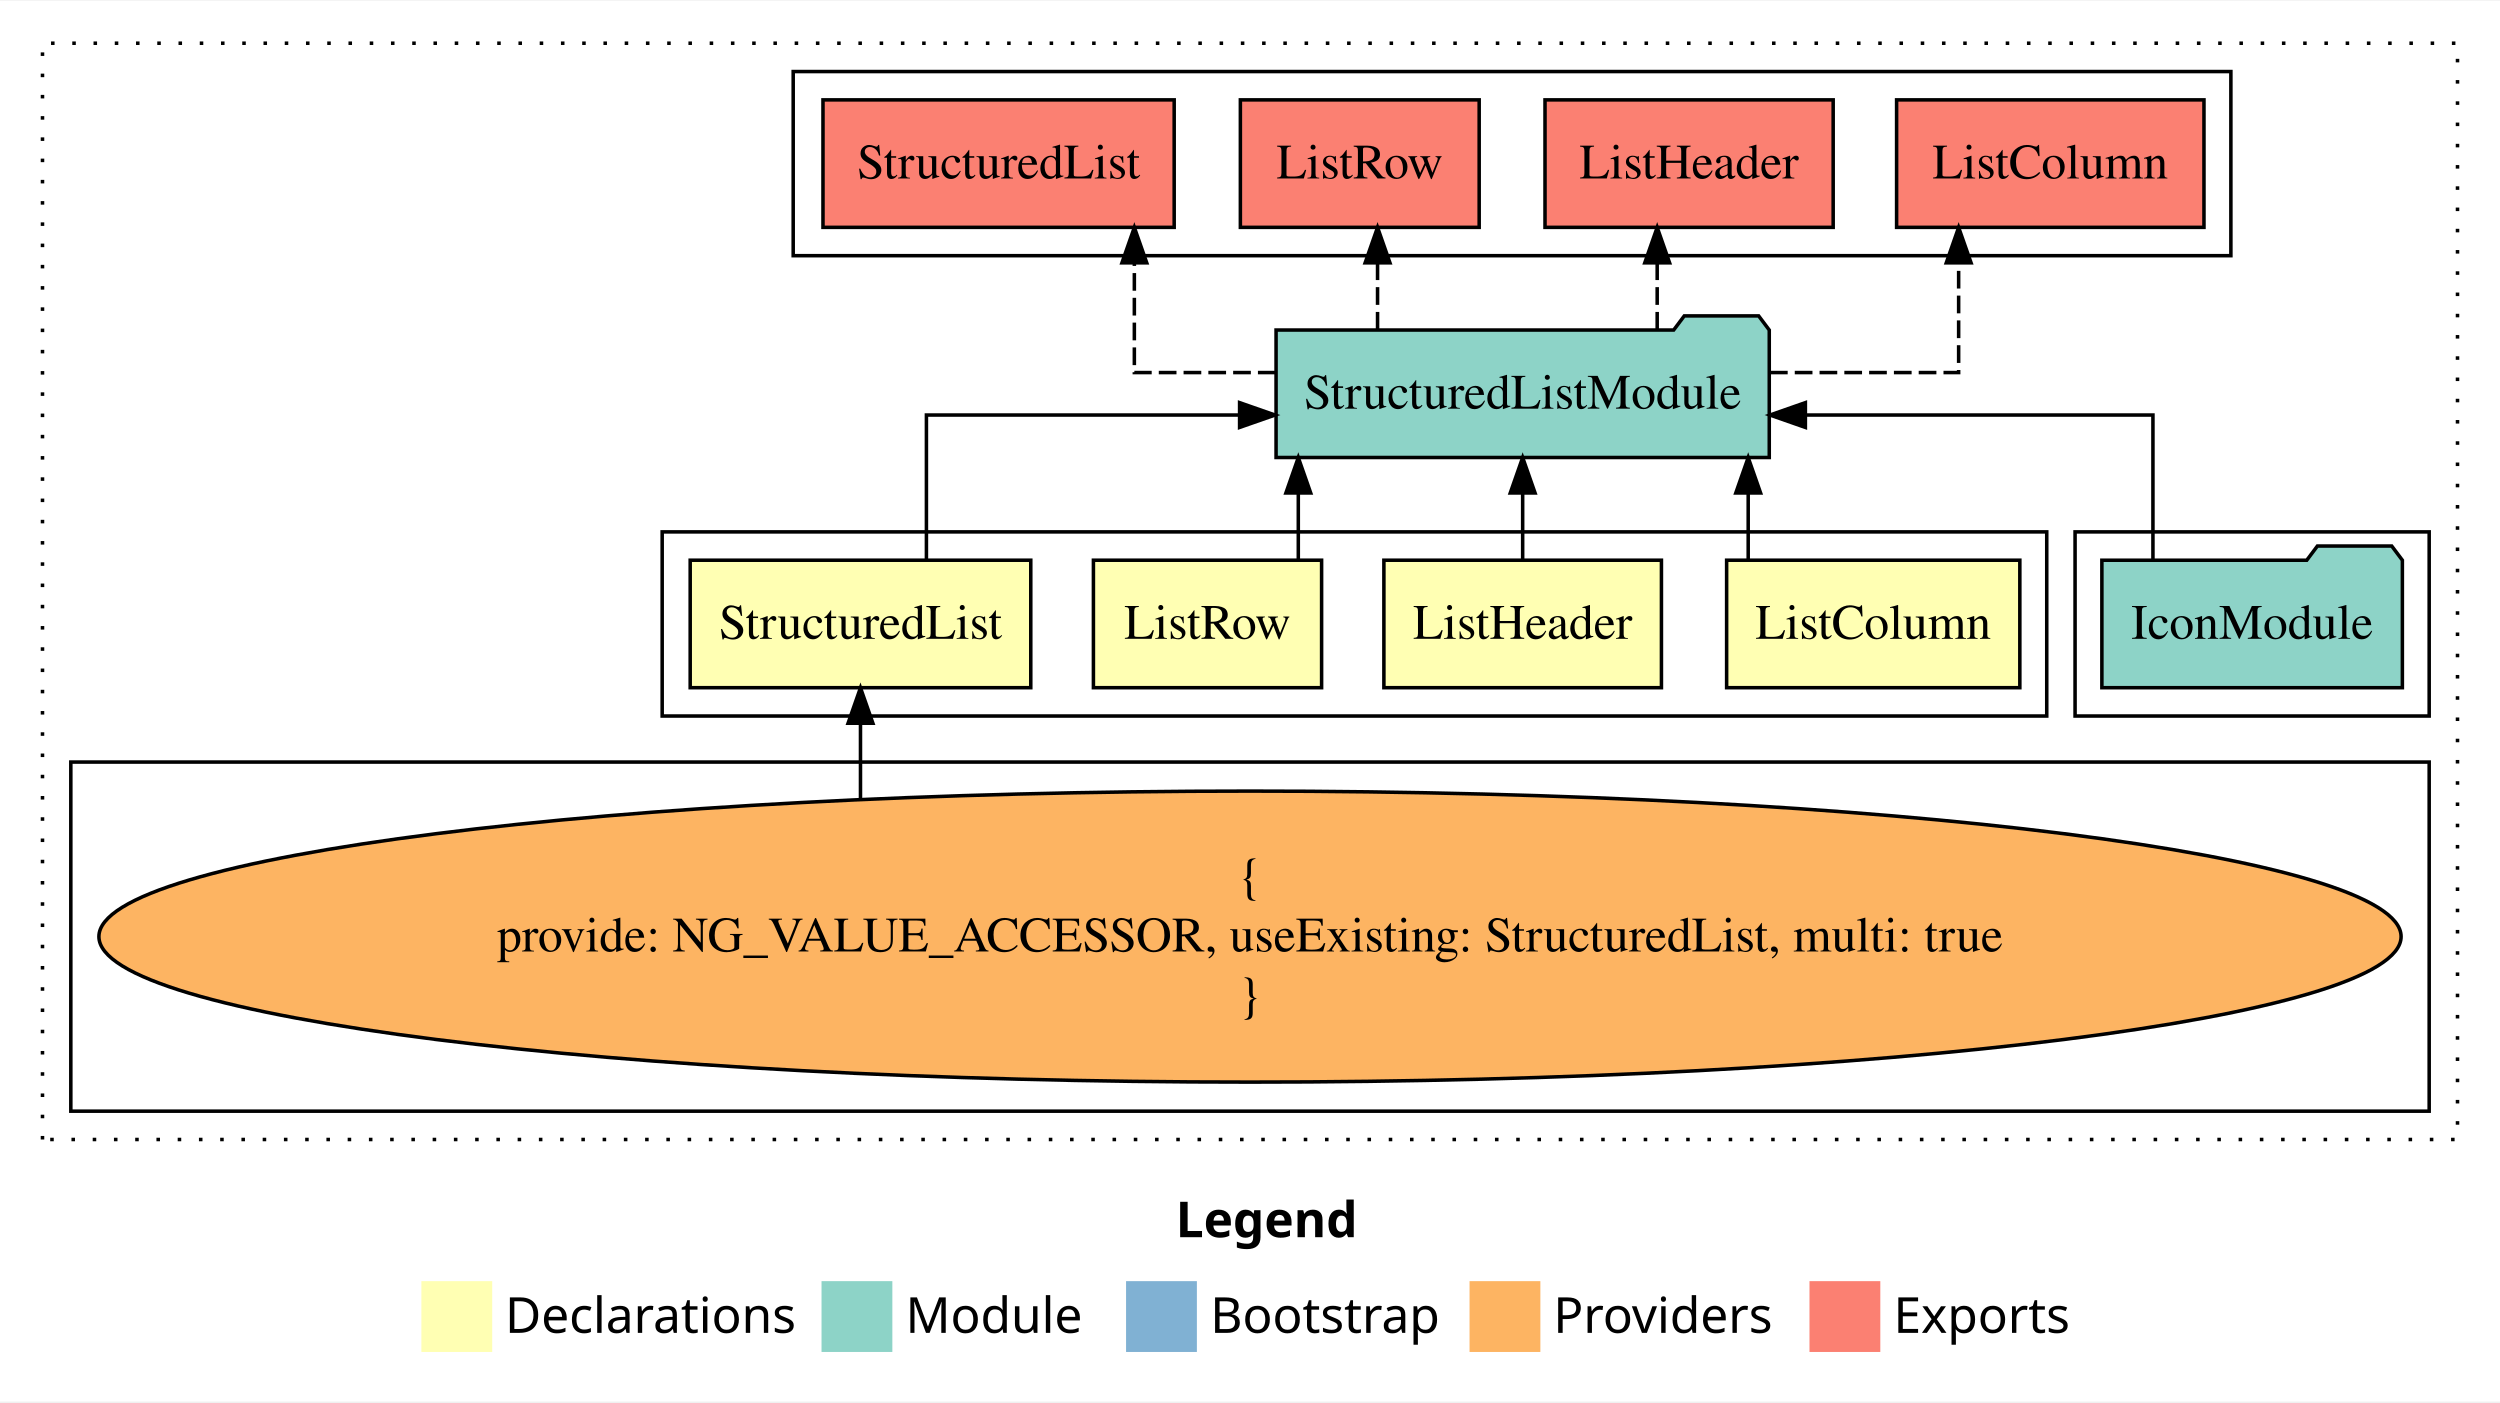
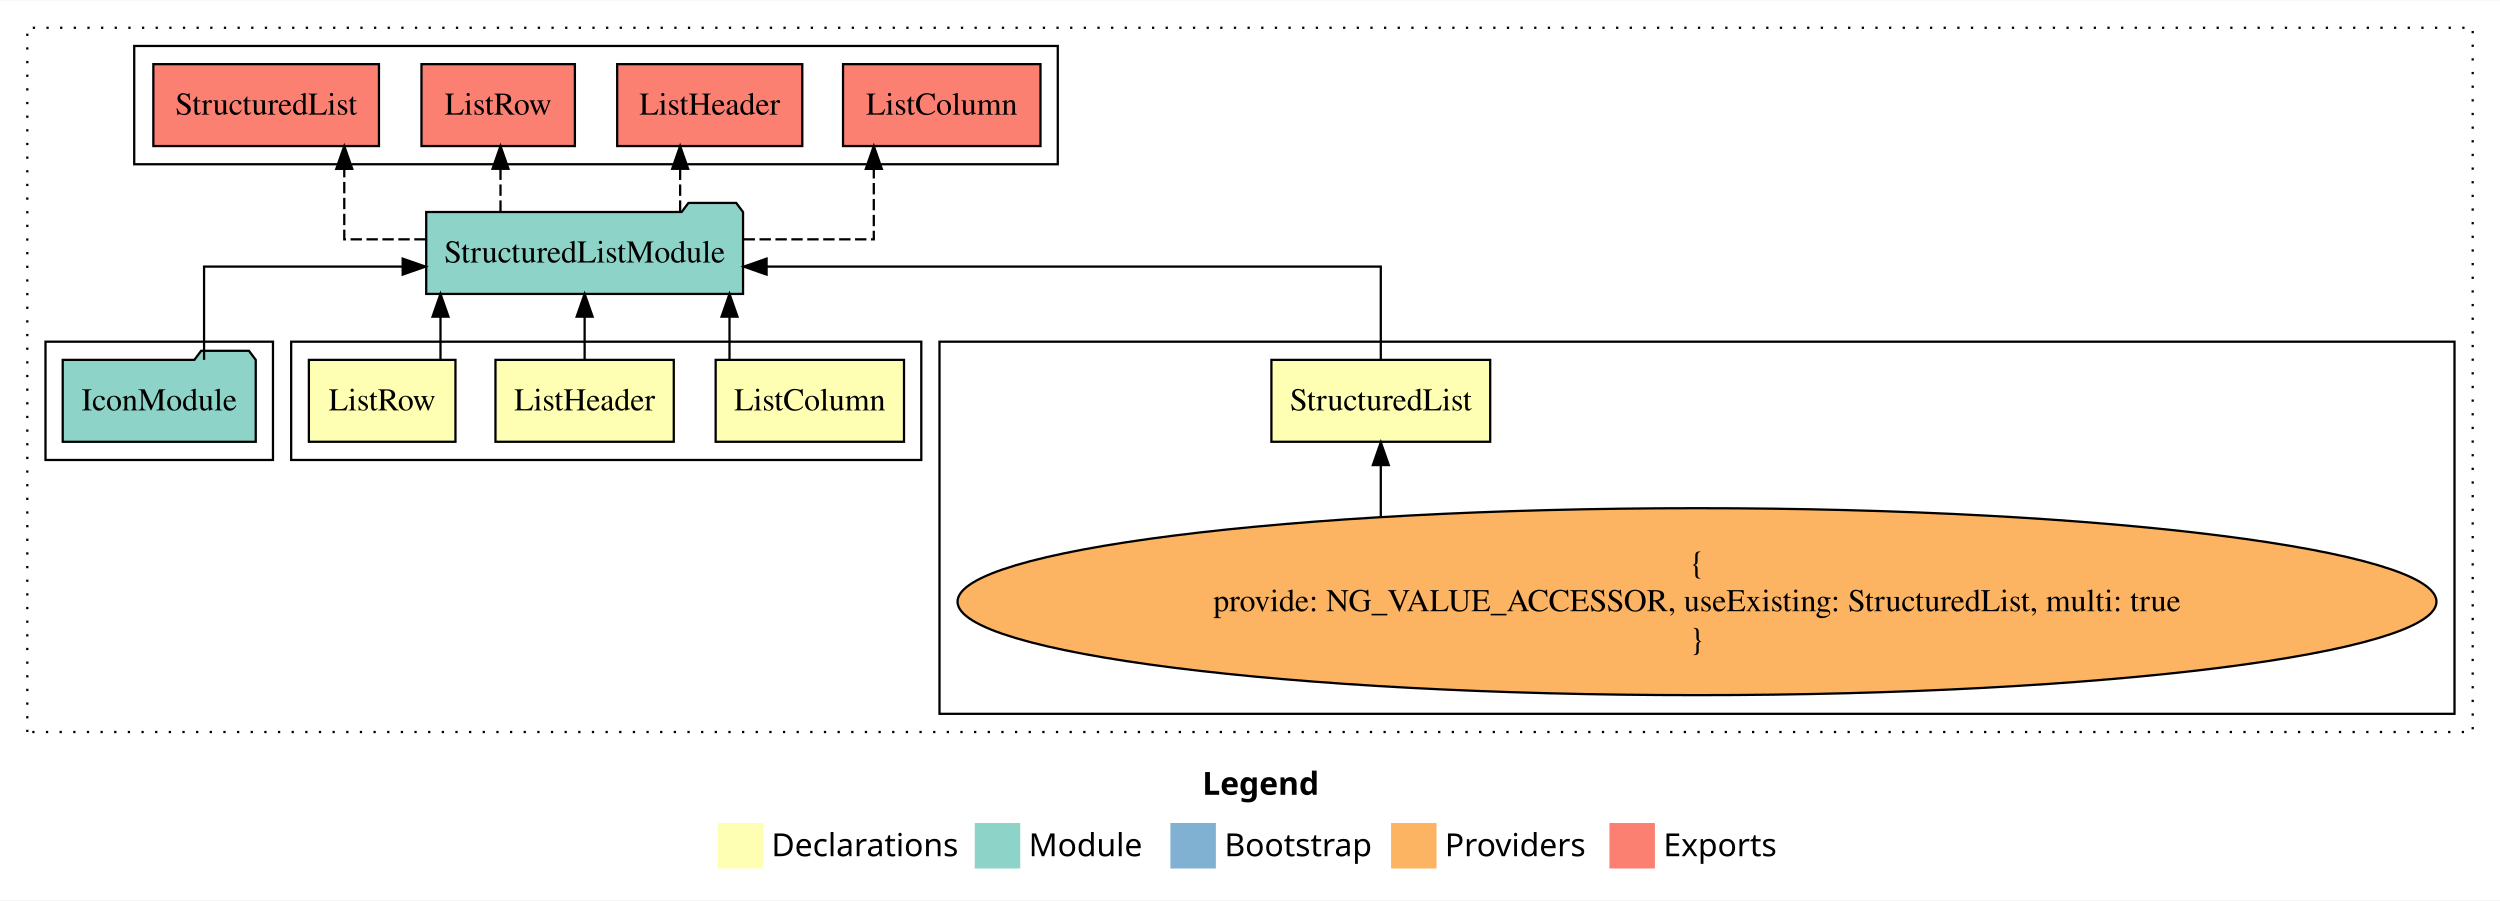
- <svg xmlns="http://www.w3.org/2000/svg" width="706pt" height="396pt" viewBox="0.00 0.00 706.00 395.59">
+ <svg xmlns="http://www.w3.org/2000/svg" width="1099pt" height="396pt" viewBox="0.00 0.00 1099.00 395.59">
  <g id="graph0" class="graph" transform="scale(1 1) rotate(0) translate(4 391.59)">
-     <polygon fill="white" stroke="transparent" points="-4,4 -4,-391.59 702,-391.59 702,4 -4,4" />
-     <text text-anchor="start" x="328.01" y="-42.4" font-family="Times-12" font-weight="bold" font-size="14.00">Legend</text>
-     <polygon fill="#ffffb3" stroke="transparent" points="115,-10 115,-30 135,-30 135,-10 115,-10" />
-     <text text-anchor="start" x="138.63" y="-15.4" font-family="Times-12" font-size="14.00">  Declarations</text>
-     <polygon fill="#8dd3c7" stroke="transparent" points="228,-10 228,-30 248,-30 248,-10 228,-10" />
-     <text text-anchor="start" x="251.73" y="-15.4" font-family="Times-12" font-size="14.00">  Module</text>
-     <polygon fill="#80b1d3" stroke="transparent" points="314,-10 314,-30 334,-30 334,-10 314,-10" />
-     <text text-anchor="start" x="337.78" y="-15.4" font-family="Times-12" font-size="14.00">  Bootstrap</text>
-     <polygon fill="#fdb462" stroke="transparent" points="411,-10 411,-30 431,-30 431,-10 411,-10" />
-     <text text-anchor="start" x="434.67" y="-15.4" font-family="Times-12" font-size="14.00">  Providers</text>
-     <polygon fill="#fb8072" stroke="transparent" points="507,-10 507,-30 527,-30 527,-10 507,-10" />
-     <text text-anchor="start" x="530.73" y="-15.4" font-family="Times-12" font-size="14.00">  Exports</text>
+     <polygon fill="white" stroke="transparent" points="-4,4 -4,-391.59 1095,-391.59 1095,4 -4,4" />
+     <text text-anchor="start" x="524.51" y="-42.4" font-family="Times-12" font-weight="bold" font-size="14.00">Legend</text>
+     <polygon fill="#ffffb3" stroke="transparent" points="311.5,-10 311.5,-30 331.5,-30 331.5,-10 311.5,-10" />
+     <text text-anchor="start" x="335.13" y="-15.4" font-family="Times-12" font-size="14.00">  Declarations</text>
+     <polygon fill="#8dd3c7" stroke="transparent" points="424.5,-10 424.5,-30 444.5,-30 444.5,-10 424.5,-10" />
+     <text text-anchor="start" x="448.23" y="-15.4" font-family="Times-12" font-size="14.00">  Module</text>
+     <polygon fill="#80b1d3" stroke="transparent" points="510.5,-10 510.5,-30 530.5,-30 530.5,-10 510.5,-10" />
+     <text text-anchor="start" x="534.28" y="-15.4" font-family="Times-12" font-size="14.00">  Bootstrap</text>
+     <polygon fill="#fdb462" stroke="transparent" points="607.5,-10 607.5,-30 627.5,-30 627.5,-10 607.5,-10" />
+     <text text-anchor="start" x="631.17" y="-15.4" font-family="Times-12" font-size="14.00">  Providers</text>
+     <polygon fill="#fb8072" stroke="transparent" points="703.5,-10 703.5,-30 723.5,-30 723.5,-10 703.5,-10" />
+     <text text-anchor="start" x="727.23" y="-15.4" font-family="Times-12" font-size="14.00">  Exports</text>
    <g id="clust1" class="cluster">
-       <polygon fill="none" stroke="black" stroke-dasharray="1,5" points="8,-70 8,-379.59 690,-379.59 690,-70 8,-70" />
+       <polygon fill="none" stroke="black" stroke-dasharray="1,5" points="8,-70 8,-379.59 1083,-379.59 1083,-70 8,-70" />
+     </g>
+     <g id="clust6" class="cluster">
+       <polygon fill="none" stroke="black" points="409,-78 409,-241.59 1075,-241.59 1075,-78 409,-78" />
+     </g>
+     <g id="clust2" class="cluster">
+       <polygon fill="none" stroke="black" points="124,-189.59 124,-241.59 401,-241.59 401,-189.59 124,-189.59" />
    </g>
    <g id="clust7" class="cluster">
-       <polygon fill="none" stroke="black" points="582,-189.59 582,-241.59 682,-241.59 682,-189.59 582,-189.59" />
-     </g>
-     <g id="clust2" class="cluster">
-       <polygon fill="none" stroke="black" points="183,-189.59 183,-241.59 574,-241.59 574,-189.59 183,-189.59" />
+       <polygon fill="none" stroke="black" points="16,-189.59 16,-241.59 116,-241.59 116,-189.59 16,-189.59" />
    </g>
    <g id="clust8" class="cluster">
-       <polygon fill="none" stroke="black" points="220,-319.59 220,-371.59 626,-371.59 626,-319.59 220,-319.59" />
-     </g>
-     <g id="clust6" class="cluster">
-       <polygon fill="none" stroke="black" points="16,-78 16,-176.59 682,-176.59 682,-78 16,-78" />
+       <polygon fill="none" stroke="black" points="55,-319.59 55,-371.59 461,-371.59 461,-319.59 55,-319.59" />
    </g>
    <g id="node1" class="node">
-       <polygon fill="#ffffb3" stroke="black" points="566.4,-233.59 483.6,-233.59 483.6,-197.59 566.4,-197.59 566.4,-233.59" />
-       <text text-anchor="middle" x="525" y="-211.39" font-family="Times,serif" font-size="14.00">ListColumn</text>
+       <polygon fill="#ffffb3" stroke="black" points="393.4,-233.59 310.6,-233.59 310.6,-197.59 393.4,-197.59 393.4,-233.59" />
+       <text text-anchor="middle" x="352" y="-211.39" font-family="Times,serif" font-size="14.00">ListColumn</text>
    </g>
    <g id="node5" class="node">
-       <polygon fill="#8dd3c7" stroke="black" points="495.64,-298.59 492.64,-302.59 471.64,-302.59 468.64,-298.59 356.36,-298.59 356.36,-262.59 495.64,-262.59 495.64,-298.59" />
-       <text text-anchor="middle" x="426" y="-276.39" font-family="Times,serif" font-size="14.00">StructuredListModule</text>
+       <polygon fill="#8dd3c7" stroke="black" points="322.64,-298.59 319.64,-302.59 298.64,-302.59 295.64,-298.59 183.36,-298.59 183.36,-262.59 322.64,-262.59 322.64,-298.59" />
+       <text text-anchor="middle" x="253" y="-276.39" font-family="Times,serif" font-size="14.00">StructuredListModule</text>
    </g>
    <g id="edge1" class="edge">
-       <path fill="none" stroke="black" d="M489.69,-233.7C489.69,-233.7 489.69,-252.58 489.69,-252.58" />
-       <polygon fill="black" stroke="black" points="486.19,-252.58 489.69,-262.58 493.19,-252.58 486.19,-252.58" />
+       <path fill="none" stroke="black" d="M316.69,-233.7C316.69,-233.7 316.69,-252.58 316.69,-252.58" />
+       <polygon fill="black" stroke="black" points="313.19,-252.58 316.69,-262.58 320.19,-252.58 313.19,-252.58" />
    </g>
    <g id="node2" class="node">
-       <polygon fill="#ffffb3" stroke="black" points="465.19,-233.59 386.81,-233.59 386.81,-197.59 465.19,-197.59 465.19,-233.59" />
-       <text text-anchor="middle" x="426" y="-211.39" font-family="Times,serif" font-size="14.00">ListHeader</text>
+       <polygon fill="#ffffb3" stroke="black" points="292.19,-233.59 213.81,-233.59 213.81,-197.59 292.19,-197.59 292.19,-233.59" />
+       <text text-anchor="middle" x="253" y="-211.39" font-family="Times,serif" font-size="14.00">ListHeader</text>
    </g>
    <g id="edge2" class="edge">
-       <path fill="none" stroke="black" d="M426,-233.7C426,-233.7 426,-252.58 426,-252.58" />
-       <polygon fill="black" stroke="black" points="422.5,-252.58 426,-262.58 429.5,-252.58 422.5,-252.58" />
+       <path fill="none" stroke="black" d="M253,-233.7C253,-233.7 253,-252.58 253,-252.58" />
+       <polygon fill="black" stroke="black" points="249.5,-252.58 253,-262.58 256.5,-252.58 249.5,-252.58" />
    </g>
    <g id="node3" class="node">
-       <polygon fill="#ffffb3" stroke="black" points="369.22,-233.59 304.78,-233.59 304.78,-197.59 369.22,-197.59 369.22,-233.59" />
-       <text text-anchor="middle" x="337" y="-211.39" font-family="Times,serif" font-size="14.00">ListRow</text>
+       <polygon fill="#ffffb3" stroke="black" points="196.22,-233.59 131.78,-233.59 131.78,-197.59 196.22,-197.59 196.22,-233.59" />
+       <text text-anchor="middle" x="164" y="-211.39" font-family="Times,serif" font-size="14.00">ListRow</text>
    </g>
    <g id="edge3" class="edge">
-       <path fill="none" stroke="black" d="M362.64,-233.7C362.64,-233.7 362.64,-252.58 362.64,-252.58" />
-       <polygon fill="black" stroke="black" points="359.14,-252.58 362.64,-262.58 366.14,-252.58 359.14,-252.58" />
+       <path fill="none" stroke="black" d="M189.64,-233.7C189.64,-233.7 189.64,-252.58 189.64,-252.58" />
+       <polygon fill="black" stroke="black" points="186.14,-252.58 189.64,-262.58 193.14,-252.58 186.14,-252.58" />
    </g>
    <g id="node4" class="node">
-       <polygon fill="#ffffb3" stroke="black" points="287.09,-233.59 190.91,-233.59 190.91,-197.59 287.09,-197.59 287.09,-233.59" />
-       <text text-anchor="middle" x="239" y="-211.39" font-family="Times,serif" font-size="14.00">StructuredList</text>
+       <polygon fill="#ffffb3" stroke="black" points="651.09,-233.59 554.91,-233.59 554.91,-197.59 651.09,-197.59 651.09,-233.59" />
+       <text text-anchor="middle" x="603" y="-211.39" font-family="Times,serif" font-size="14.00">StructuredList</text>
    </g>
    <g id="edge4" class="edge">
-       <path fill="none" stroke="black" d="M257.62,-233.61C257.62,-250.96 257.62,-274.59 257.62,-274.59 257.62,-274.59 346.06,-274.59 346.06,-274.59" />
-       <polygon fill="black" stroke="black" points="346.06,-278.09 356.06,-274.59 346.06,-271.09 346.06,-278.09" />
+       <path fill="none" stroke="black" d="M603,-233.61C603,-250.96 603,-274.59 603,-274.59 603,-274.59 332.99,-274.59 332.99,-274.59" />
+       <polygon fill="black" stroke="black" points="332.99,-271.09 322.99,-274.59 332.99,-278.09 332.99,-271.09" />
    </g>
    <g id="node8" class="node">
-       <polygon fill="#fb8072" stroke="black" points="618.4,-363.59 531.6,-363.59 531.6,-327.59 618.4,-327.59 618.4,-363.59" />
-       <text text-anchor="middle" x="575" y="-341.39" font-family="Times,serif" font-size="14.00">ListColumn </text>
+       <polygon fill="#fb8072" stroke="black" points="453.4,-363.59 366.6,-363.59 366.6,-327.59 453.4,-327.59 453.4,-363.59" />
+       <text text-anchor="middle" x="410" y="-341.39" font-family="Times,serif" font-size="14.00">ListColumn </text>
    </g>
    <g id="edge7" class="edge">
-       <path fill="none" stroke="black" stroke-dasharray="5,2" d="M495.84,-286.59C523.63,-286.59 549.12,-286.59 549.12,-286.59 549.12,-286.59 549.12,-317.57 549.12,-317.57" />
-       <polygon fill="black" stroke="black" points="545.63,-317.57 549.12,-327.57 552.63,-317.57 545.63,-317.57" />
+       <path fill="none" stroke="black" stroke-dasharray="5,2" d="M322.88,-286.59C352.42,-286.59 380.12,-286.59 380.12,-286.59 380.12,-286.59 380.12,-317.57 380.12,-317.57" />
+       <polygon fill="black" stroke="black" points="376.63,-317.57 380.12,-327.57 383.63,-317.57 376.63,-317.57" />
    </g>
    <g id="node9" class="node">
-       <polygon fill="#fb8072" stroke="black" points="513.69,-363.59 432.31,-363.59 432.31,-327.59 513.69,-327.59 513.69,-363.59" />
-       <text text-anchor="middle" x="473" y="-341.39" font-family="Times,serif" font-size="14.00">ListHeader </text>
+       <polygon fill="#fb8072" stroke="black" points="348.69,-363.59 267.31,-363.59 267.31,-327.59 348.69,-327.59 348.69,-363.59" />
+       <text text-anchor="middle" x="308" y="-341.39" font-family="Times,serif" font-size="14.00">ListHeader </text>
    </g>
    <g id="edge8" class="edge">
-       <path fill="none" stroke="black" stroke-dasharray="5,2" d="M463.99,-298.7C463.99,-298.7 463.99,-317.58 463.99,-317.58" />
-       <polygon fill="black" stroke="black" points="460.49,-317.58 463.99,-327.58 467.49,-317.58 460.49,-317.58" />
+       <path fill="none" stroke="black" stroke-dasharray="5,2" d="M294.99,-298.7C294.99,-298.7 294.99,-317.58 294.99,-317.58" />
+       <polygon fill="black" stroke="black" points="291.49,-317.58 294.99,-327.58 298.49,-317.58 291.49,-317.58" />
    </g>
    <g id="node10" class="node">
-       <polygon fill="#fb8072" stroke="black" points="413.72,-363.59 346.28,-363.59 346.28,-327.59 413.72,-327.59 413.72,-363.59" />
-       <text text-anchor="middle" x="380" y="-341.39" font-family="Times,serif" font-size="14.00">ListRow </text>
+       <polygon fill="#fb8072" stroke="black" points="248.72,-363.59 181.28,-363.59 181.28,-327.59 248.72,-327.59 248.72,-363.59" />
+       <text text-anchor="middle" x="215" y="-341.39" font-family="Times,serif" font-size="14.00">ListRow </text>
    </g>
    <g id="edge9" class="edge">
-       <path fill="none" stroke="black" stroke-dasharray="5,2" d="M385.02,-298.7C385.02,-298.7 385.02,-317.58 385.02,-317.58" />
-       <polygon fill="black" stroke="black" points="381.52,-317.58 385.02,-327.58 388.52,-317.58 381.52,-317.58" />
+       <path fill="none" stroke="black" stroke-dasharray="5,2" d="M216.02,-298.7C216.02,-298.7 216.02,-317.58 216.02,-317.58" />
+       <polygon fill="black" stroke="black" points="212.52,-317.58 216.02,-327.58 219.52,-317.58 212.52,-317.58" />
    </g>
    <g id="node11" class="node">
-       <polygon fill="#fb8072" stroke="black" points="327.59,-363.59 228.41,-363.59 228.41,-327.59 327.59,-327.59 327.59,-363.59" />
-       <text text-anchor="middle" x="278" y="-341.39" font-family="Times,serif" font-size="14.00">StructuredList </text>
+       <polygon fill="#fb8072" stroke="black" points="162.59,-363.59 63.41,-363.59 63.41,-327.59 162.59,-327.59 162.59,-363.59" />
+       <text text-anchor="middle" x="113" y="-341.39" font-family="Times,serif" font-size="14.00">StructuredList </text>
    </g>
    <g id="edge10" class="edge">
-       <path fill="none" stroke="black" stroke-dasharray="5,2" d="M356.24,-286.59C334.61,-286.59 316.34,-286.59 316.34,-286.59 316.34,-286.59 316.34,-317.57 316.34,-317.57" />
-       <polygon fill="black" stroke="black" points="312.84,-317.57 316.34,-327.57 319.84,-317.57 312.84,-317.57" />
+       <path fill="none" stroke="black" stroke-dasharray="5,2" d="M183.11,-286.59C163.46,-286.59 147.34,-286.59 147.34,-286.59 147.34,-286.59 147.34,-317.57 147.34,-317.57" />
+       <polygon fill="black" stroke="black" points="143.84,-317.57 147.34,-327.57 150.84,-317.57 143.84,-317.57" />
    </g>
    <g id="node6" class="node">
-       <ellipse fill="#fdb462" stroke="black" cx="349" cy="-127.3" rx="325.07" ry="41.09" />
-       <text text-anchor="middle" x="349" y="-139.9" font-family="Times,serif" font-size="14.00">{</text>
-       <text text-anchor="middle" x="349" y="-123.1" font-family="Times,serif" font-size="14.00">    provide: NG_VALUE_ACCESSOR, useExisting: StructuredList, multi: true</text>
-       <text text-anchor="middle" x="349" y="-106.3" font-family="Times,serif" font-size="14.00">}</text>
+       <ellipse fill="#fdb462" stroke="black" cx="742" cy="-127.3" rx="325.07" ry="41.09" />
+       <text text-anchor="middle" x="742" y="-139.9" font-family="Times,serif" font-size="14.00">{</text>
+       <text text-anchor="middle" x="742" y="-123.1" font-family="Times,serif" font-size="14.00">    provide: NG_VALUE_ACCESSOR, useExisting: StructuredList, multi: true</text>
+       <text text-anchor="middle" x="742" y="-106.3" font-family="Times,serif" font-size="14.00">}</text>
    </g>
    <g id="edge5" class="edge">
-       <path fill="none" stroke="black" d="M239,-166.28C239,-166.28 239,-187.56 239,-187.56" />
-       <polygon fill="black" stroke="black" points="235.5,-187.56 239,-197.56 242.5,-187.56 235.5,-187.56" />
+       <path fill="none" stroke="black" d="M603,-164.74C603,-164.74 603,-187.34 603,-187.34" />
+       <polygon fill="black" stroke="black" points="599.5,-187.34 603,-197.34 606.5,-187.34 599.5,-187.34" />
    </g>
    <g id="node7" class="node">
-       <polygon fill="#8dd3c7" stroke="black" points="674.43,-233.59 671.43,-237.59 650.43,-237.59 647.43,-233.59 589.57,-233.59 589.57,-197.59 674.43,-197.59 674.43,-233.59" />
-       <text text-anchor="middle" x="632" y="-211.39" font-family="Times,serif" font-size="14.00">IconModule</text>
+       <polygon fill="#8dd3c7" stroke="black" points="108.43,-233.59 105.43,-237.59 84.43,-237.59 81.43,-233.59 23.57,-233.59 23.57,-197.59 108.43,-197.59 108.43,-233.59" />
+       <text text-anchor="middle" x="66" y="-211.39" font-family="Times,serif" font-size="14.00">IconModule</text>
    </g>
    <g id="edge6" class="edge">
-       <path fill="none" stroke="black" d="M603.99,-233.61C603.99,-250.96 603.99,-274.59 603.99,-274.59 603.99,-274.59 505.84,-274.59 505.84,-274.59" />
-       <polygon fill="black" stroke="black" points="505.84,-271.09 495.84,-274.59 505.84,-278.09 505.84,-271.09" />
+       <path fill="none" stroke="black" d="M85.71,-233.61C85.71,-250.96 85.71,-274.59 85.71,-274.59 85.71,-274.59 173.02,-274.59 173.02,-274.59" />
+       <polygon fill="black" stroke="black" points="173.02,-278.09 183.02,-274.59 173.02,-271.09 173.02,-278.09" />
    </g>
  </g>
</svg>
